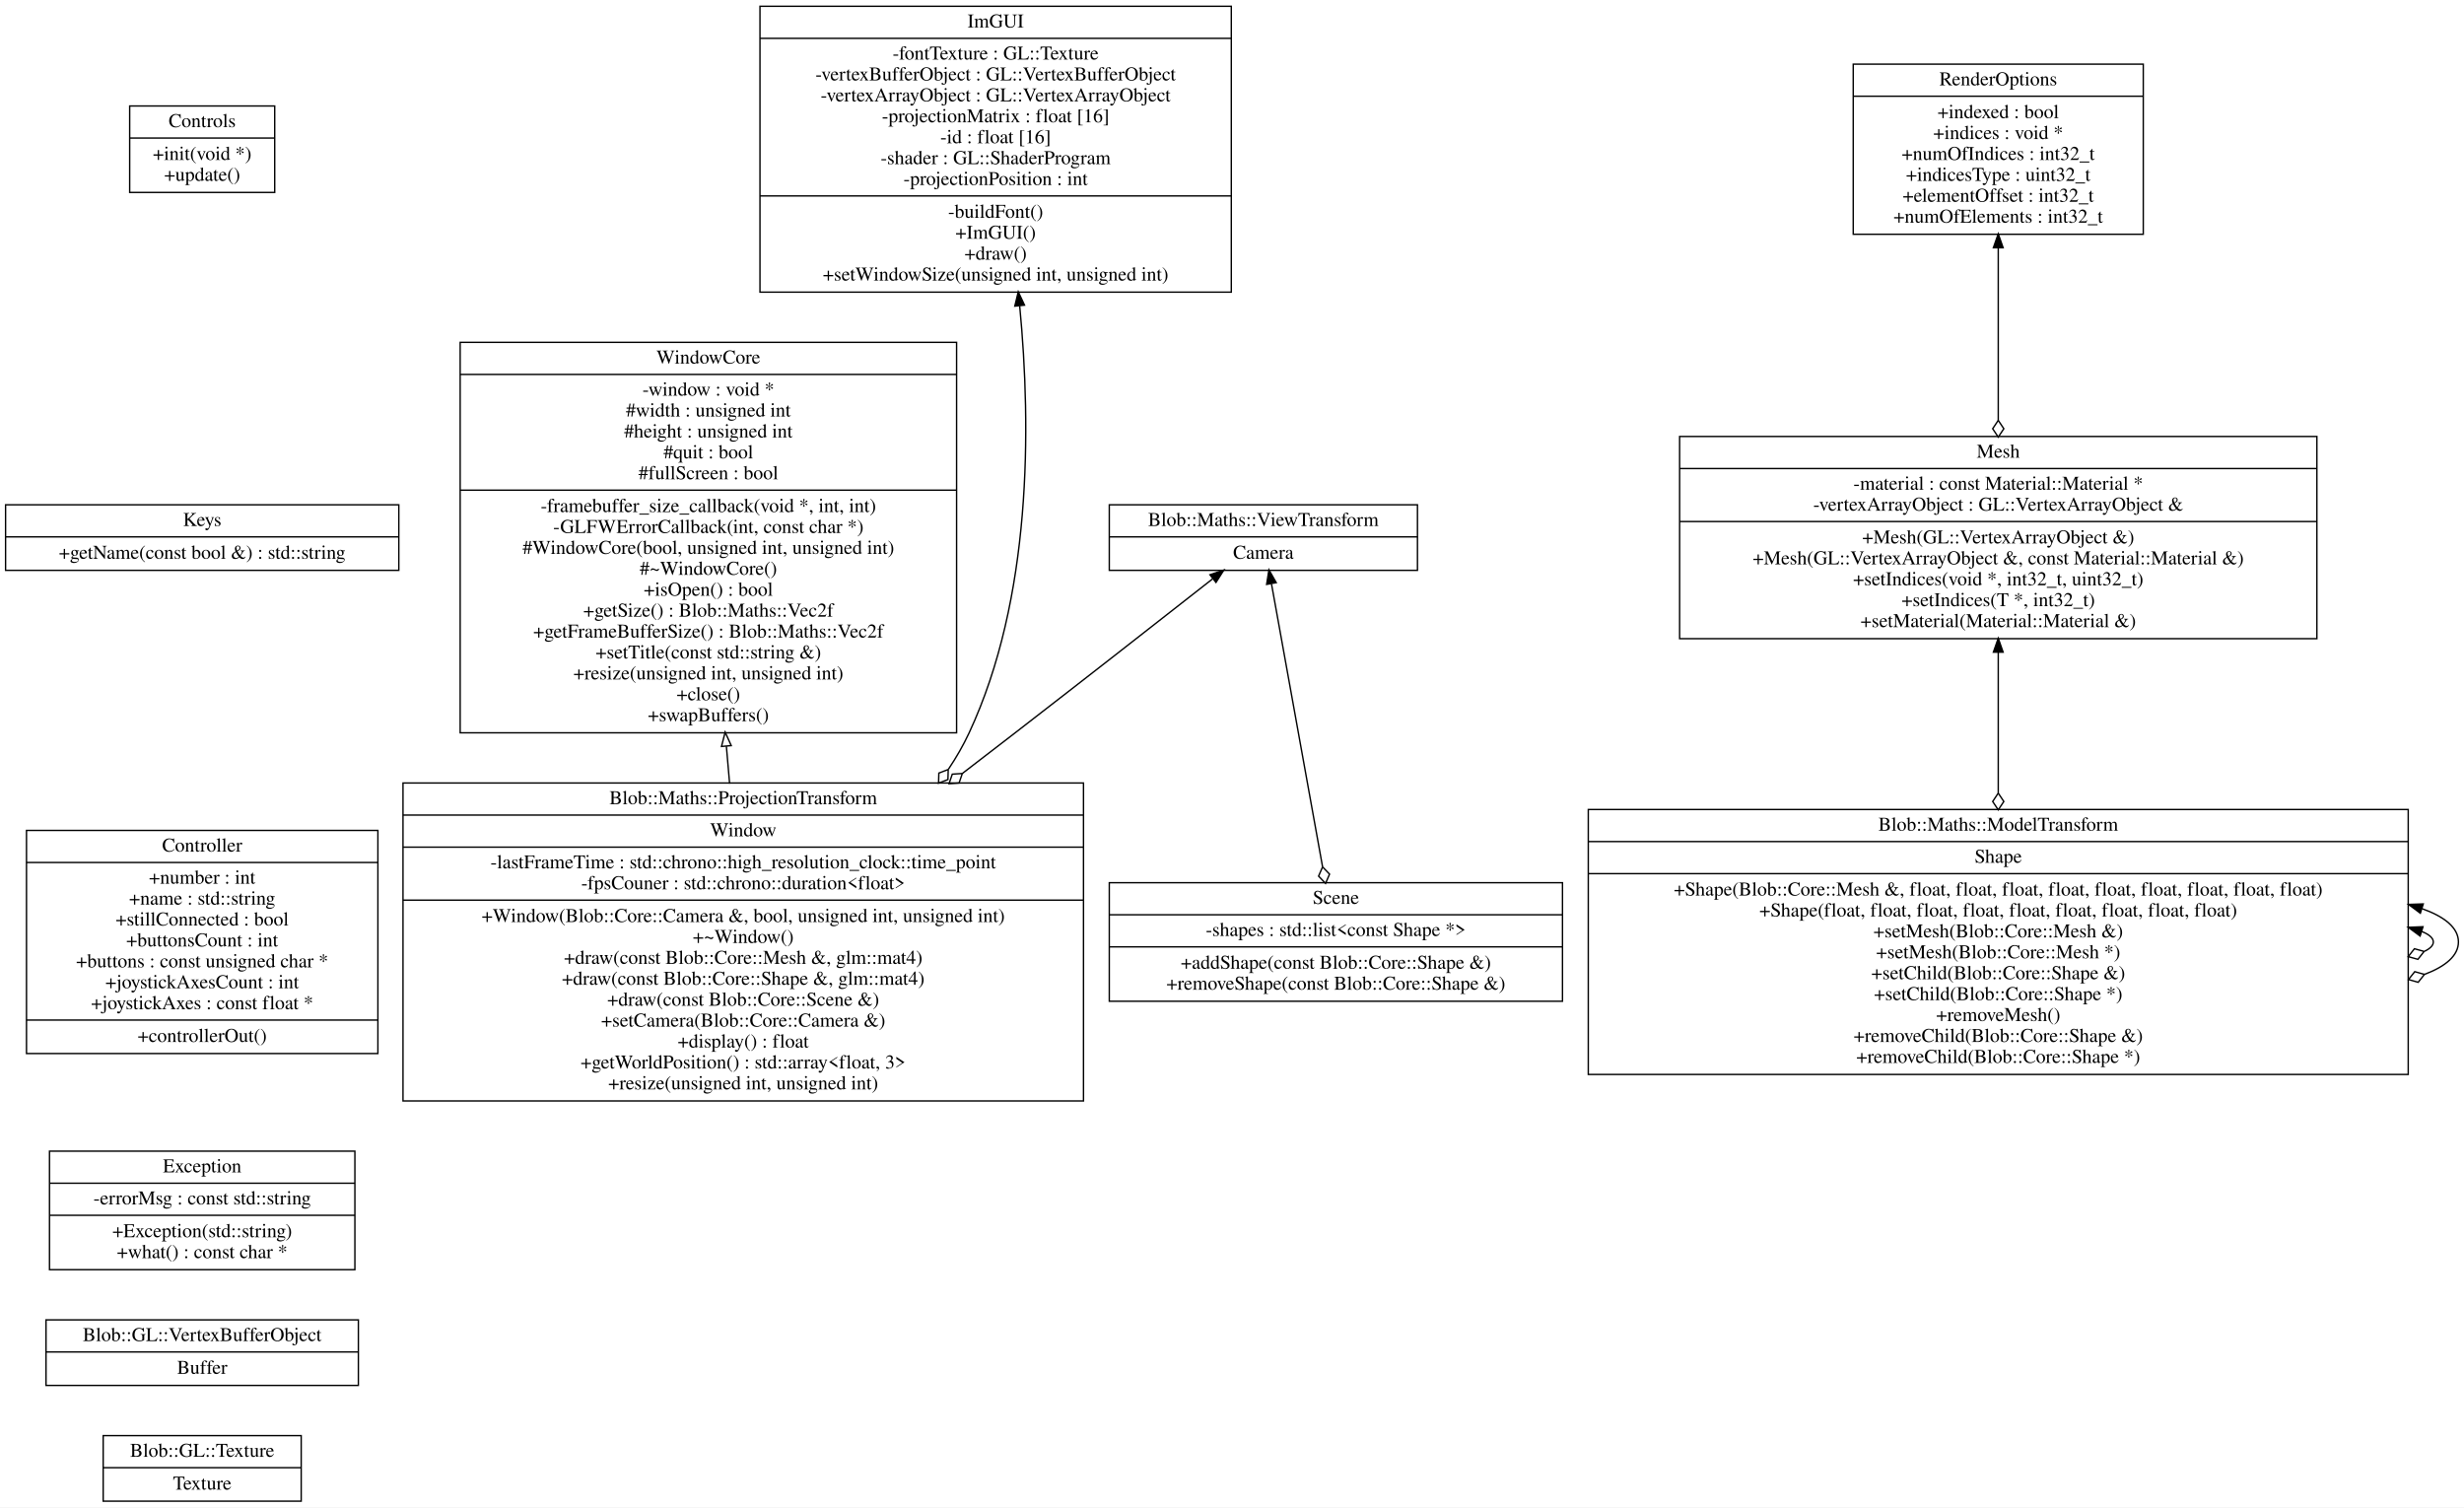
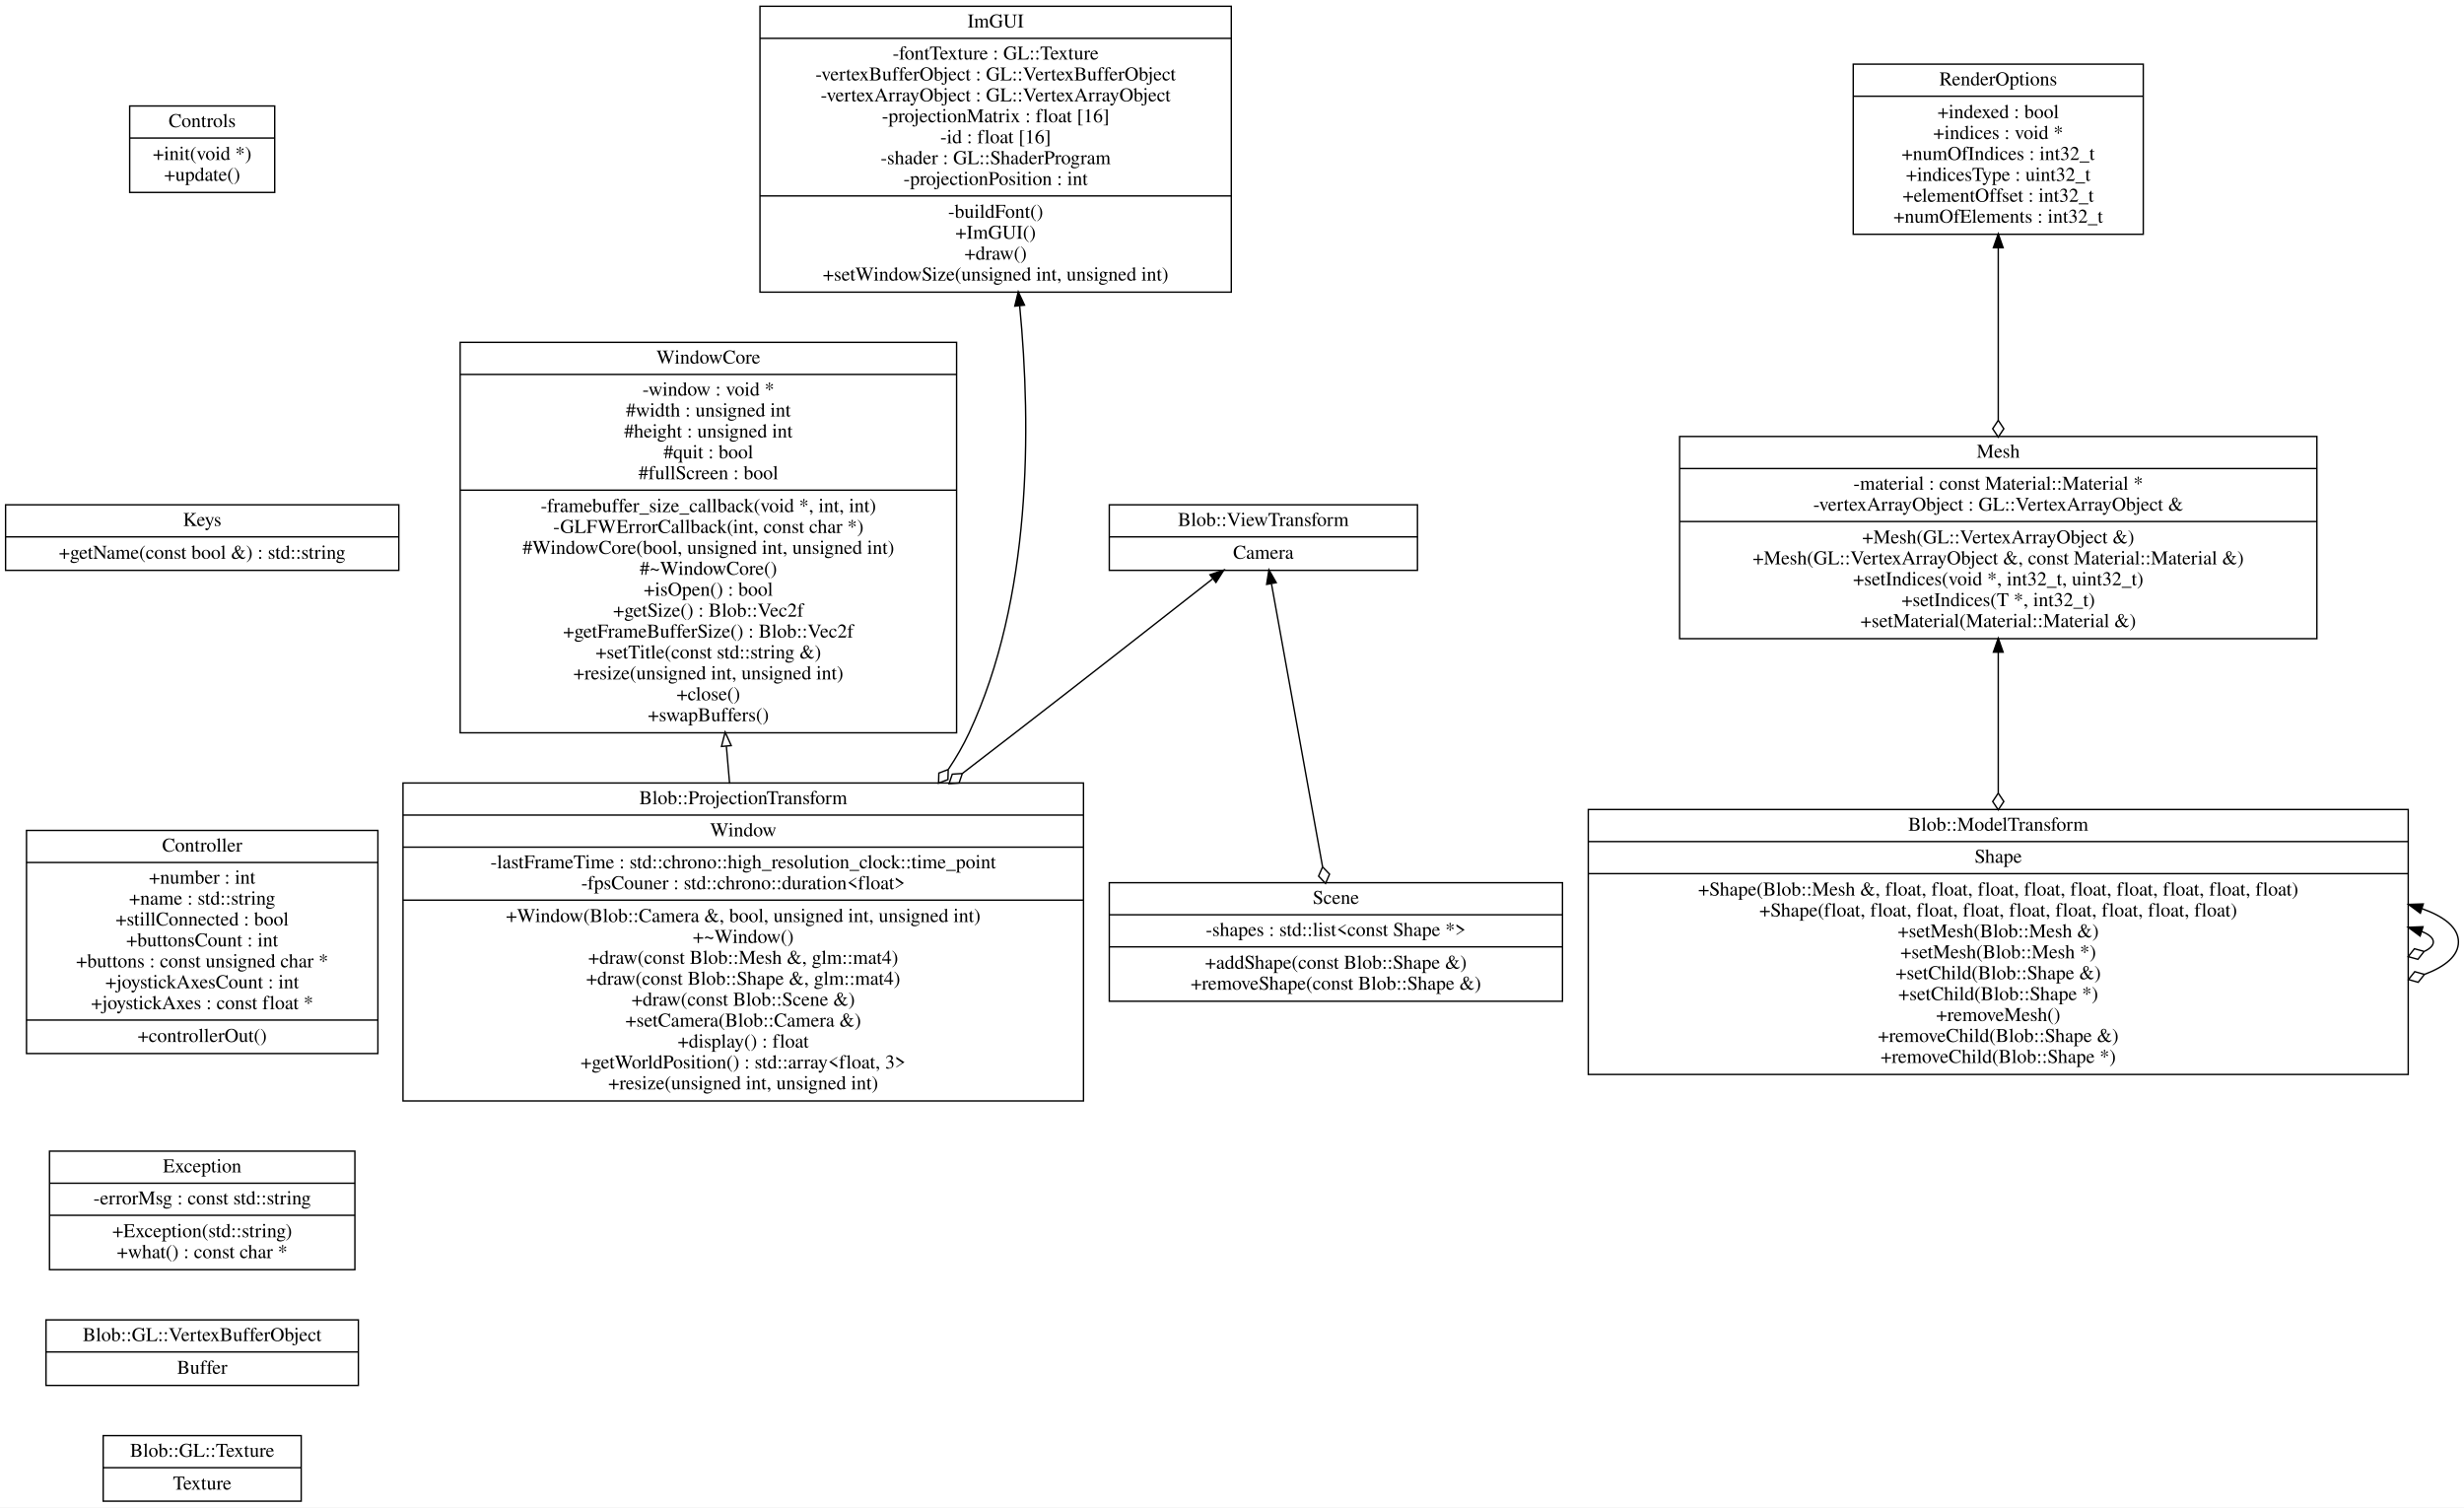
<svg xmlns="http://www.w3.org/2000/svg" width="1767pt" height="1081pt" viewBox="0.00 0.00 1767.00 1081.00">
  <g id="graph0" class="graph" transform="scale(1 1) rotate(0) translate(4 1077)">
    <polygon fill="white" stroke="transparent" points="-4,4 -4,-1077 1763,-1077 1763,4 -4,4" />
    <g id="node1" class="node">
      <polygon fill="none" stroke="black" points="89,-939 89,-1001 193,-1001 193,-939 89,-939" />
      <text text-anchor="middle" x="141" y="-985.8" font-family="Times,serif" font-size="14.00">Controls</text>
      <polyline fill="none" stroke="black" points="89,-978 193,-978 " />
      <text text-anchor="middle" x="141" y="-962.3" font-family="Times,serif" font-size="14.00">+init(void *)</text>
      <text text-anchor="middle" x="141" y="-947.3" font-family="Times,serif" font-size="14.00">+update()</text>
    </g>
    <g id="node2" class="node">
      <polygon fill="none" stroke="black" points="0,-668 0,-715 282,-715 282,-668 0,-668" />
      <text text-anchor="middle" x="141" y="-699.8" font-family="Times,serif" font-size="14.00">Keys</text>
      <polyline fill="none" stroke="black" points="0,-692 282,-692 " />
      <text text-anchor="middle" x="141" y="-676.3" font-family="Times,serif" font-size="14.00">+getName(const bool &amp;) : std::string</text>
    </g>
    <g id="node3" class="node">
      <polygon fill="none" stroke="black" points="15,-321.5 15,-481.5 267,-481.5 267,-321.5 15,-321.5" />
      <text text-anchor="middle" x="141" y="-466.3" font-family="Times,serif" font-size="14.00">Controller</text>
      <polyline fill="none" stroke="black" points="15,-458.5 267,-458.5 " />
      <text text-anchor="middle" x="141" y="-443.3" font-family="Times,serif" font-size="14.00">+number : int</text>
      <text text-anchor="middle" x="141" y="-428.3" font-family="Times,serif" font-size="14.00">+name : std::string</text>
      <text text-anchor="middle" x="141" y="-413.3" font-family="Times,serif" font-size="14.00">+stillConnected : bool</text>
      <text text-anchor="middle" x="141" y="-398.3" font-family="Times,serif" font-size="14.00">+buttonsCount : int</text>
      <text text-anchor="middle" x="141" y="-383.3" font-family="Times,serif" font-size="14.00">+buttons : const unsigned char *</text>
      <text text-anchor="middle" x="141" y="-368.3" font-family="Times,serif" font-size="14.00">+joystickAxesCount : int</text>
      <text text-anchor="middle" x="141" y="-353.3" font-family="Times,serif" font-size="14.00">+joystickAxes : const float *</text>
      <polyline fill="none" stroke="black" points="15,-345.5 267,-345.5 " />
      <text text-anchor="middle" x="141" y="-329.8" font-family="Times,serif" font-size="14.00">+controllerOut()</text>
    </g>
    <g id="node4" class="node">
      <polygon fill="none" stroke="black" points="31.5,-166.5 31.5,-251.5 250.5,-251.5 250.5,-166.5 31.5,-166.5" />
      <text text-anchor="middle" x="141" y="-236.3" font-family="Times,serif" font-size="14.00">Exception</text>
      <polyline fill="none" stroke="black" points="31.5,-228.5 250.5,-228.5 " />
      <text text-anchor="middle" x="141" y="-213.3" font-family="Times,serif" font-size="14.00">-errorMsg : const std::string</text>
      <polyline fill="none" stroke="black" points="31.5,-205.5 250.5,-205.5 " />
      <text text-anchor="middle" x="141" y="-189.8" font-family="Times,serif" font-size="14.00">+Exception(std::string)</text>
      <text text-anchor="middle" x="141" y="-174.8" font-family="Times,serif" font-size="14.00">+what() : const char *</text>
    </g>
    <g id="node5" class="node">
      <polygon fill="none" stroke="black" points="29,-83.5 29,-130.5 253,-130.5 253,-83.5 29,-83.5" />
      <text text-anchor="middle" x="141" y="-115.3" font-family="Times,serif" font-size="14.00">Blob::GL::VertexBufferObject</text>
      <polyline fill="none" stroke="black" points="29,-107.5 253,-107.5 " />
      <text text-anchor="middle" x="141" y="-91.8" font-family="Times,serif" font-size="14.00">Buffer</text>
    </g>
    <g id="node6" class="node">
      <polygon fill="none" stroke="black" points="70,-0.5 70,-47.5 212,-47.5 212,-0.5 70,-0.5" />
      <text text-anchor="middle" x="141" y="-32.3" font-family="Times,serif" font-size="14.00">Blob::GL::Texture</text>
      <polyline fill="none" stroke="black" points="70,-24.5 212,-24.5 " />
      <text text-anchor="middle" x="141" y="-8.8" font-family="Times,serif" font-size="14.00">Texture</text>
    </g>
    <g id="node7" class="node">
      <polygon fill="none" stroke="black" points="326,-551.5 326,-831.5 682,-831.5 682,-551.5 326,-551.5" />
      <text text-anchor="middle" x="504" y="-816.3" font-family="Times,serif" font-size="14.00">WindowCore</text>
      <polyline fill="none" stroke="black" points="326,-808.5 682,-808.5 " />
      <text text-anchor="middle" x="504" y="-793.3" font-family="Times,serif" font-size="14.00">-window : void *</text>
      <text text-anchor="middle" x="504" y="-778.3" font-family="Times,serif" font-size="14.00">#width : unsigned int</text>
      <text text-anchor="middle" x="504" y="-763.3" font-family="Times,serif" font-size="14.00">#height : unsigned int</text>
      <text text-anchor="middle" x="504" y="-748.3" font-family="Times,serif" font-size="14.00">#quit : bool</text>
      <text text-anchor="middle" x="504" y="-733.3" font-family="Times,serif" font-size="14.00">#fullScreen : bool</text>
      <polyline fill="none" stroke="black" points="326,-725.5 682,-725.5 " />
      <text text-anchor="middle" x="504" y="-709.8" font-family="Times,serif" font-size="14.00">-framebuffer_size_callback(void *, int, int)</text>
      <text text-anchor="middle" x="504" y="-694.8" font-family="Times,serif" font-size="14.00">-GLFWErrorCallback(int, const char *)</text>
      <text text-anchor="middle" x="504" y="-679.8" font-family="Times,serif" font-size="14.00">#WindowCore(bool, unsigned int, unsigned int)</text>
      <text text-anchor="middle" x="504" y="-664.8" font-family="Times,serif" font-size="14.00">#~WindowCore()</text>
      <text text-anchor="middle" x="504" y="-649.8" font-family="Times,serif" font-size="14.00">+isOpen() : bool</text>
-       <text text-anchor="middle" x="504" y="-634.8" font-family="Times,serif" font-size="14.00">+getSize() : Blob::Maths::Vec2f</text>
-       <text text-anchor="middle" x="504" y="-619.8" font-family="Times,serif" font-size="14.00">+getFrameBufferSize() : Blob::Maths::Vec2f</text>
+       <text text-anchor="middle" x="504" y="-634.8" font-family="Times,serif" font-size="14.00">+getSize() : Blob::Vec2f</text>
+       <text text-anchor="middle" x="504" y="-619.8" font-family="Times,serif" font-size="14.00">+getFrameBufferSize() : Blob::Vec2f</text>
      <text text-anchor="middle" x="504" y="-604.8" font-family="Times,serif" font-size="14.00">+setTitle(const std::string &amp;)</text>
      <text text-anchor="middle" x="504" y="-589.8" font-family="Times,serif" font-size="14.00">+resize(unsigned int, unsigned int)</text>
      <text text-anchor="middle" x="504" y="-574.8" font-family="Times,serif" font-size="14.00">+close()</text>
      <text text-anchor="middle" x="504" y="-559.8" font-family="Times,serif" font-size="14.00">+swapBuffers()</text>
    </g>
    <g id="node8" class="node">
      <polygon fill="none" stroke="black" points="285,-287.5 285,-515.5 773,-515.5 773,-287.5 285,-287.5" />
-       <text text-anchor="middle" x="529" y="-500.3" font-family="Times,serif" font-size="14.00">Blob::Maths::ProjectionTransform</text>
+       <text text-anchor="middle" x="529" y="-500.3" font-family="Times,serif" font-size="14.00">Blob::ProjectionTransform</text>
      <polyline fill="none" stroke="black" points="285,-492.5 773,-492.5 " />
      <text text-anchor="middle" x="529" y="-477.3" font-family="Times,serif" font-size="14.00">Window</text>
      <polyline fill="none" stroke="black" points="285,-469.5 773,-469.5 " />
      <text text-anchor="middle" x="529" y="-454.3" font-family="Times,serif" font-size="14.00">-lastFrameTime : std::chrono::high_resolution_clock::time_point</text>
      <text text-anchor="middle" x="529" y="-439.3" font-family="Times,serif" font-size="14.00">-fpsCouner : std::chrono::duration&lt;float&gt;</text>
      <polyline fill="none" stroke="black" points="285,-431.5 773,-431.5 " />
-       <text text-anchor="middle" x="529" y="-415.8" font-family="Times,serif" font-size="14.00">+Window(Blob::Core::Camera &amp;, bool, unsigned int, unsigned int)</text>
+       <text text-anchor="middle" x="529" y="-415.8" font-family="Times,serif" font-size="14.00">+Window(Blob::Camera &amp;, bool, unsigned int, unsigned int)</text>
      <text text-anchor="middle" x="529" y="-400.8" font-family="Times,serif" font-size="14.00">+~Window()</text>
-       <text text-anchor="middle" x="529" y="-385.8" font-family="Times,serif" font-size="14.00">+draw(const Blob::Core::Mesh &amp;, glm::mat4)</text>
-       <text text-anchor="middle" x="529" y="-370.8" font-family="Times,serif" font-size="14.00">+draw(const Blob::Core::Shape &amp;, glm::mat4)</text>
-       <text text-anchor="middle" x="529" y="-355.8" font-family="Times,serif" font-size="14.00">+draw(const Blob::Core::Scene &amp;)</text>
-       <text text-anchor="middle" x="529" y="-340.8" font-family="Times,serif" font-size="14.00">+setCamera(Blob::Core::Camera &amp;)</text>
+       <text text-anchor="middle" x="529" y="-385.8" font-family="Times,serif" font-size="14.00">+draw(const Blob::Mesh &amp;, glm::mat4)</text>
+       <text text-anchor="middle" x="529" y="-370.8" font-family="Times,serif" font-size="14.00">+draw(const Blob::Shape &amp;, glm::mat4)</text>
+       <text text-anchor="middle" x="529" y="-355.8" font-family="Times,serif" font-size="14.00">+draw(const Blob::Scene &amp;)</text>
+       <text text-anchor="middle" x="529" y="-340.8" font-family="Times,serif" font-size="14.00">+setCamera(Blob::Camera &amp;)</text>
      <text text-anchor="middle" x="529" y="-325.8" font-family="Times,serif" font-size="14.00">+display() : float</text>
      <text text-anchor="middle" x="529" y="-310.8" font-family="Times,serif" font-size="14.00">+getWorldPosition() : std::array&lt;float, 3&gt;</text>
      <text text-anchor="middle" x="529" y="-295.8" font-family="Times,serif" font-size="14.00">+resize(unsigned int, unsigned int)</text>
    </g>
    <g id="edge6" class="edge">
      <path fill="none" stroke="black" d="M516.91,-541.81C517.69,-532.81 518.47,-523.83 519.23,-515.01" />
      <polygon fill="none" stroke="black" points="513.41,-541.71 516.02,-551.98 520.38,-542.32 513.41,-541.71" />
    </g>
    <g id="node9" class="node">
      <polygon fill="none" stroke="black" points="541,-867.5 541,-1072.5 879,-1072.5 879,-867.5 541,-867.5" />
      <text text-anchor="middle" x="710" y="-1057.3" font-family="Times,serif" font-size="14.00">ImGUI</text>
      <polyline fill="none" stroke="black" points="541,-1049.5 879,-1049.5 " />
      <text text-anchor="middle" x="710" y="-1034.3" font-family="Times,serif" font-size="14.00">-fontTexture : GL::Texture</text>
      <text text-anchor="middle" x="710" y="-1019.3" font-family="Times,serif" font-size="14.00">-vertexBufferObject : GL::VertexBufferObject</text>
      <text text-anchor="middle" x="710" y="-1004.3" font-family="Times,serif" font-size="14.00">-vertexArrayObject : GL::VertexArrayObject</text>
      <text text-anchor="middle" x="710" y="-989.3" font-family="Times,serif" font-size="14.00">-projectionMatrix : float [16]</text>
      <text text-anchor="middle" x="710" y="-974.3" font-family="Times,serif" font-size="14.00">-id : float [16]</text>
      <text text-anchor="middle" x="710" y="-959.3" font-family="Times,serif" font-size="14.00">-shader : GL::ShaderProgram</text>
      <text text-anchor="middle" x="710" y="-944.3" font-family="Times,serif" font-size="14.00">-projectionPosition : int</text>
      <polyline fill="none" stroke="black" points="541,-936.5 879,-936.5 " />
      <text text-anchor="middle" x="710" y="-920.8" font-family="Times,serif" font-size="14.00">-buildFont()</text>
      <text text-anchor="middle" x="710" y="-905.8" font-family="Times,serif" font-size="14.00">+ImGUI()</text>
      <text text-anchor="middle" x="710" y="-890.8" font-family="Times,serif" font-size="14.00">+draw()</text>
      <text text-anchor="middle" x="710" y="-875.8" font-family="Times,serif" font-size="14.00">+setWindowSize(unsigned int, unsigned int)</text>
    </g>
    <g id="edge7" class="edge">
      <path fill="none" stroke="black" d="M727.25,-857.55C735.65,-770.16 735.83,-647.65 691,-551.5 686.81,-542.51 681.8,-533.82 676.19,-525.45" />
      <polygon fill="black" stroke="black" points="723.74,-857.46 726.22,-867.76 730.71,-858.16 723.74,-857.46" />
      <polygon fill="none" stroke="black" points="676,-525.19 669.27,-522.61 669.06,-515.4 675.79,-517.98 676,-525.19" />
    </g>
    <g id="node10" class="node">
      <polygon fill="none" stroke="black" points="791.5,-668 791.5,-715 1012.5,-715 1012.5,-668 791.5,-668" />
-       <text text-anchor="middle" x="902" y="-699.8" font-family="Times,serif" font-size="14.00">Blob::Maths::ViewTransform</text>
+       <text text-anchor="middle" x="902" y="-699.8" font-family="Times,serif" font-size="14.00">Blob::ViewTransform</text>
      <polyline fill="none" stroke="black" points="791.5,-692 1012.5,-692 " />
      <text text-anchor="middle" x="902" y="-676.3" font-family="Times,serif" font-size="14.00">Camera</text>
    </g>
    <g id="edge8" class="edge">
      <path fill="none" stroke="black" d="M865.48,-661.8C829.56,-633.62 773.12,-589.45 724,-551.5 711.77,-542.06 699.1,-532.3 686.35,-522.51" />
      <polygon fill="black" stroke="black" points="863.68,-664.84 873.71,-668.26 868,-659.33 863.68,-664.84" />
      <polygon fill="none" stroke="black" points="686.11,-522.32 678.91,-521.84 676.59,-515.01 683.78,-515.49 686.11,-522.32" />
    </g>
    <g id="node11" class="node">
      <polygon fill="none" stroke="black" points="791.5,-359 791.5,-444 1116.5,-444 1116.5,-359 791.5,-359" />
      <text text-anchor="middle" x="954" y="-428.8" font-family="Times,serif" font-size="14.00">Scene</text>
      <polyline fill="none" stroke="black" points="791.5,-421 1116.5,-421 " />
      <text text-anchor="middle" x="954" y="-405.8" font-family="Times,serif" font-size="14.00">-shapes : std::list&lt;const Shape *&gt;</text>
      <polyline fill="none" stroke="black" points="791.5,-398 1116.5,-398 " />
-       <text text-anchor="middle" x="954" y="-382.3" font-family="Times,serif" font-size="14.00">+addShape(const Blob::Core::Shape &amp;)</text>
-       <text text-anchor="middle" x="954" y="-367.3" font-family="Times,serif" font-size="14.00">+removeShape(const Blob::Core::Shape &amp;)</text>
+       <text text-anchor="middle" x="954" y="-382.3" font-family="Times,serif" font-size="14.00">+addShape(const Blob::Shape &amp;)</text>
+       <text text-anchor="middle" x="954" y="-367.3" font-family="Times,serif" font-size="14.00">+removeShape(const Blob::Shape &amp;)</text>
    </g>
    <g id="edge9" class="edge">
      <path fill="none" stroke="black" d="M907.82,-658.27C916.69,-609.14 933.69,-514.98 944.41,-455.63" />
      <polygon fill="black" stroke="black" points="904.33,-657.92 905.99,-668.38 911.22,-659.16 904.33,-657.92" />
      <polygon fill="none" stroke="black" points="944.46,-455.33 941.59,-448.72 946.59,-443.52 949.46,-450.13 944.46,-455.33" />
    </g>
    <g id="node12" class="node">
      <polygon fill="none" stroke="black" points="1325,-909 1325,-1031 1533,-1031 1533,-909 1325,-909" />
      <text text-anchor="middle" x="1429" y="-1015.8" font-family="Times,serif" font-size="14.00">RenderOptions</text>
      <polyline fill="none" stroke="black" points="1325,-1008 1533,-1008 " />
      <text text-anchor="middle" x="1429" y="-992.3" font-family="Times,serif" font-size="14.00">+indexed : bool</text>
      <text text-anchor="middle" x="1429" y="-977.3" font-family="Times,serif" font-size="14.00">+indices : void *</text>
      <text text-anchor="middle" x="1429" y="-962.3" font-family="Times,serif" font-size="14.00">+numOfIndices : int32_t</text>
      <text text-anchor="middle" x="1429" y="-947.3" font-family="Times,serif" font-size="14.00">+indicesType : uint32_t</text>
      <text text-anchor="middle" x="1429" y="-932.3" font-family="Times,serif" font-size="14.00">+elementOffset : int32_t</text>
      <text text-anchor="middle" x="1429" y="-917.3" font-family="Times,serif" font-size="14.00">+numOfElements : int32_t</text>
    </g>
    <g id="node13" class="node">
      <polygon fill="none" stroke="black" points="1200.5,-619 1200.5,-764 1657.5,-764 1657.5,-619 1200.5,-619" />
      <text text-anchor="middle" x="1429" y="-748.8" font-family="Times,serif" font-size="14.00">Mesh</text>
      <polyline fill="none" stroke="black" points="1200.5,-741 1657.5,-741 " />
      <text text-anchor="middle" x="1429" y="-725.8" font-family="Times,serif" font-size="14.00">-material : const Material::Material *</text>
      <text text-anchor="middle" x="1429" y="-710.8" font-family="Times,serif" font-size="14.00">-vertexArrayObject : GL::VertexArrayObject &amp;</text>
      <polyline fill="none" stroke="black" points="1200.5,-703 1657.5,-703 " />
      <text text-anchor="middle" x="1429" y="-687.3" font-family="Times,serif" font-size="14.00">+Mesh(GL::VertexArrayObject &amp;)</text>
      <text text-anchor="middle" x="1429" y="-672.3" font-family="Times,serif" font-size="14.00">+Mesh(GL::VertexArrayObject &amp;, const Material::Material &amp;)</text>
      <text text-anchor="middle" x="1429" y="-657.3" font-family="Times,serif" font-size="14.00">+setIndices(void *, int32_t, uint32_t)</text>
      <text text-anchor="middle" x="1429" y="-642.3" font-family="Times,serif" font-size="14.00">+setIndices(T *, int32_t)</text>
      <text text-anchor="middle" x="1429" y="-627.3" font-family="Times,serif" font-size="14.00">+setMaterial(Material::Material &amp;)</text>
    </g>
    <g id="edge10" class="edge">
      <path fill="none" stroke="black" d="M1429,-899.32C1429,-861.71 1429,-815.05 1429,-775.56" />
      <polygon fill="black" stroke="black" points="1425.5,-899.34 1429,-909.34 1432.5,-899.34 1425.5,-899.34" />
      <polygon fill="none" stroke="black" points="1429,-775.56 1425,-769.56 1429,-763.56 1433,-769.56 1429,-775.56" />
    </g>
    <g id="node14" class="node">
      <polygon fill="none" stroke="black" points="1135,-306.5 1135,-496.5 1723,-496.5 1723,-306.5 1135,-306.5" />
-       <text text-anchor="middle" x="1429" y="-481.3" font-family="Times,serif" font-size="14.00">Blob::Maths::ModelTransform</text>
+       <text text-anchor="middle" x="1429" y="-481.3" font-family="Times,serif" font-size="14.00">Blob::ModelTransform</text>
      <polyline fill="none" stroke="black" points="1135,-473.5 1723,-473.5 " />
      <text text-anchor="middle" x="1429" y="-458.3" font-family="Times,serif" font-size="14.00">Shape</text>
      <polyline fill="none" stroke="black" points="1135,-450.5 1723,-450.5 " />
-       <text text-anchor="middle" x="1429" y="-434.8" font-family="Times,serif" font-size="14.00">+Shape(Blob::Core::Mesh &amp;, float, float, float, float, float, float, float, float, float)</text>
+       <text text-anchor="middle" x="1429" y="-434.8" font-family="Times,serif" font-size="14.00">+Shape(Blob::Mesh &amp;, float, float, float, float, float, float, float, float, float)</text>
      <text text-anchor="middle" x="1429" y="-419.8" font-family="Times,serif" font-size="14.00">+Shape(float, float, float, float, float, float, float, float, float)</text>
-       <text text-anchor="middle" x="1429" y="-404.8" font-family="Times,serif" font-size="14.00">+setMesh(Blob::Core::Mesh &amp;)</text>
-       <text text-anchor="middle" x="1429" y="-389.8" font-family="Times,serif" font-size="14.00">+setMesh(Blob::Core::Mesh *)</text>
-       <text text-anchor="middle" x="1429" y="-374.8" font-family="Times,serif" font-size="14.00">+setChild(Blob::Core::Shape &amp;)</text>
-       <text text-anchor="middle" x="1429" y="-359.8" font-family="Times,serif" font-size="14.00">+setChild(Blob::Core::Shape *)</text>
+       <text text-anchor="middle" x="1429" y="-404.8" font-family="Times,serif" font-size="14.00">+setMesh(Blob::Mesh &amp;)</text>
+       <text text-anchor="middle" x="1429" y="-389.8" font-family="Times,serif" font-size="14.00">+setMesh(Blob::Mesh *)</text>
+       <text text-anchor="middle" x="1429" y="-374.8" font-family="Times,serif" font-size="14.00">+setChild(Blob::Shape &amp;)</text>
+       <text text-anchor="middle" x="1429" y="-359.8" font-family="Times,serif" font-size="14.00">+setChild(Blob::Shape *)</text>
      <text text-anchor="middle" x="1429" y="-344.8" font-family="Times,serif" font-size="14.00">+removeMesh()</text>
-       <text text-anchor="middle" x="1429" y="-329.8" font-family="Times,serif" font-size="14.00">+removeChild(Blob::Core::Shape &amp;)</text>
-       <text text-anchor="middle" x="1429" y="-314.8" font-family="Times,serif" font-size="14.00">+removeChild(Blob::Core::Shape *)</text>
+       <text text-anchor="middle" x="1429" y="-329.8" font-family="Times,serif" font-size="14.00">+removeChild(Blob::Shape &amp;)</text>
+       <text text-anchor="middle" x="1429" y="-314.8" font-family="Times,serif" font-size="14.00">+removeChild(Blob::Shape *)</text>
    </g>
    <g id="edge11" class="edge">
      <path fill="none" stroke="black" d="M1429,-609.1C1429,-577.8 1429,-541.61 1429,-508.35" />
      <polygon fill="black" stroke="black" points="1425.5,-609.31 1429,-619.31 1432.5,-609.31 1425.5,-609.31" />
      <polygon fill="none" stroke="black" points="1429,-508.24 1425,-502.24 1429,-496.24 1433,-502.24 1429,-508.24" />
    </g>
    <g id="edge12" class="edge">
      <path fill="none" stroke="black" d="M1732.6,-409.07C1738,-406.89 1741,-404.37 1741,-401.5 1741,-399.03 1738.8,-396.82 1734.8,-394.86" />
      <polygon fill="black" stroke="black" points="1731.53,-405.74 1723,-412.02 1733.59,-412.43 1731.53,-405.74" />
      <polygon fill="none" stroke="black" points="1734.4,-394.73 1727.45,-396.65 1723,-390.98 1729.95,-389.05 1734.4,-394.73" />
    </g>
    <g id="edge13" class="edge">
      <path fill="none" stroke="black" d="M1732.9,-425.4C1749.3,-419.55 1759,-411.59 1759,-401.5 1759,-391.79 1750,-384.04 1734.7,-378.26" />
      <polygon fill="black" stroke="black" points="1731.7,-422.11 1723.2,-428.43 1733.79,-428.79 1731.7,-422.11" />
      <polygon fill="none" stroke="black" points="1734.63,-378.24 1727.69,-380.21 1723.2,-374.57 1730.14,-372.59 1734.63,-378.24" />
    </g>
  </g>
</svg>
